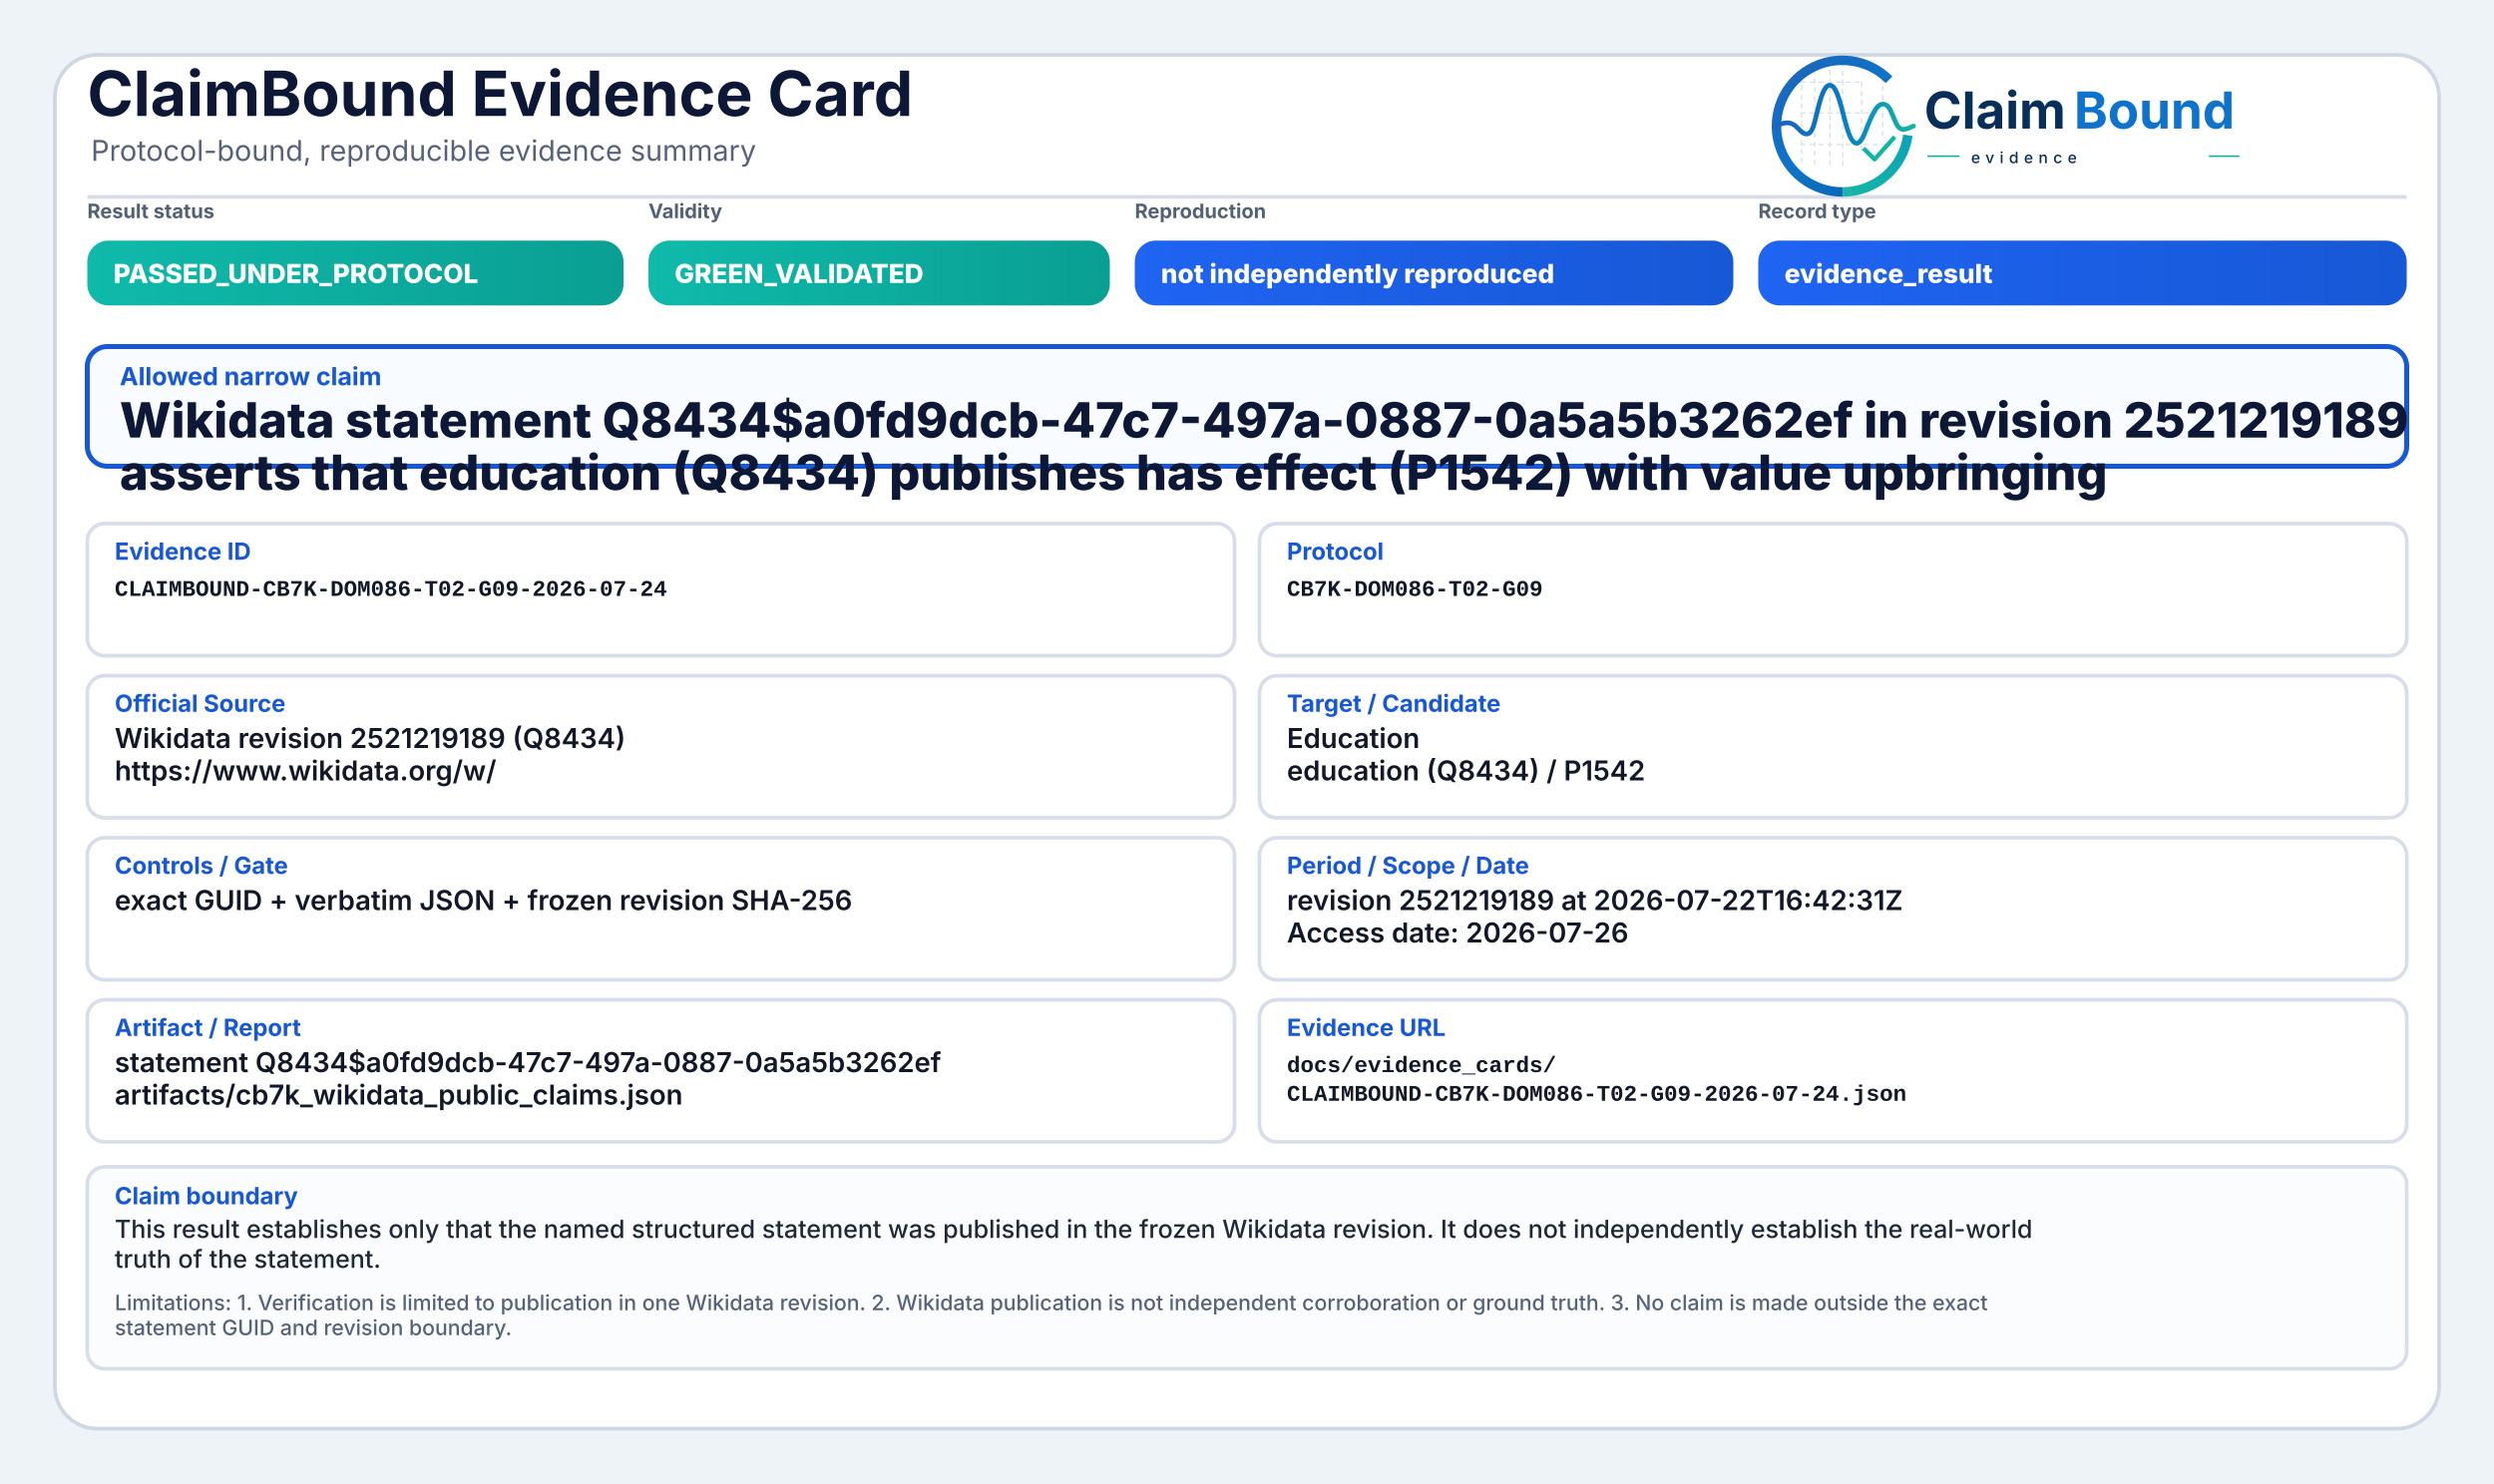
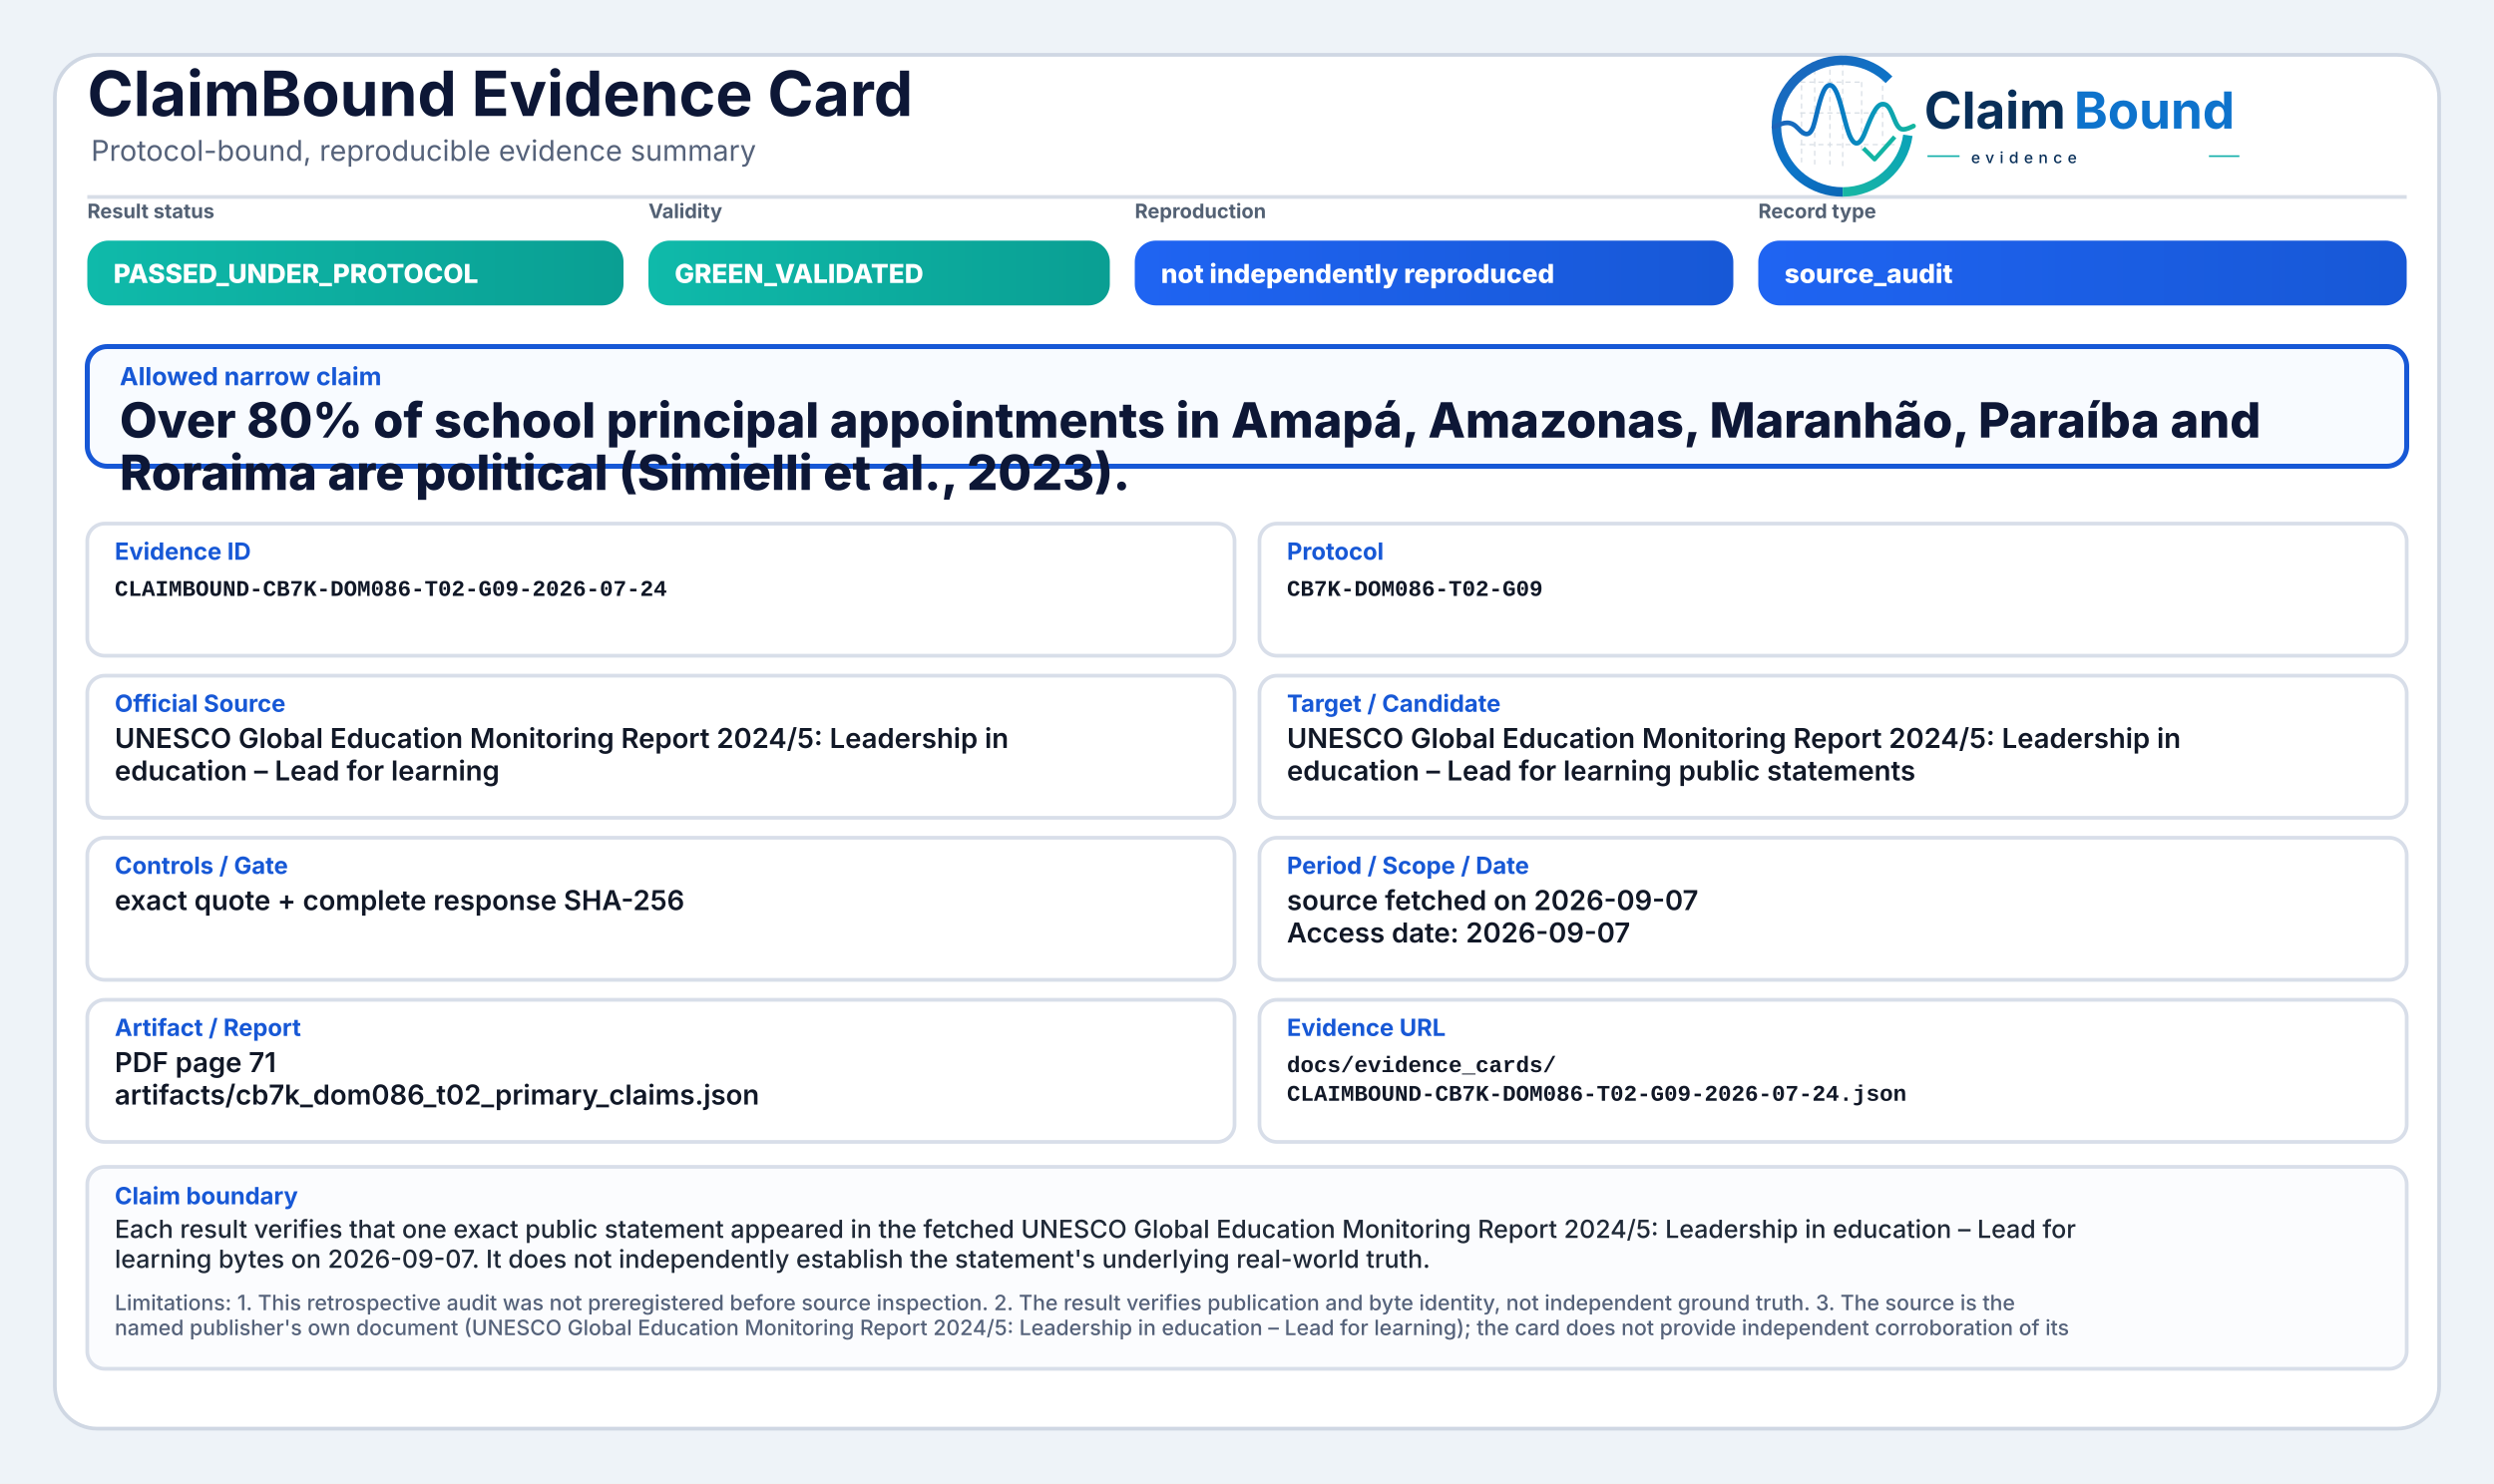
<svg xmlns="http://www.w3.org/2000/svg" width="2000" height="1190" viewBox="0 0 2000 1190" role="img" aria-label="ClaimBound Evidence Card">
  <defs>
    <linearGradient id="greenGrad" x1="0" y1="0" x2="1" y2="0">
      <stop offset="0%" stop-color="#0fbaaa" />
      <stop offset="100%" stop-color="#0a9f93" />
    </linearGradient>
    <linearGradient id="yellowGrad" x1="0" y1="0" x2="1" y2="0">
      <stop offset="0%" stop-color="#fbbf24" />
      <stop offset="100%" stop-color="#d97706" />
    </linearGradient>
    <linearGradient id="amberGrad" x1="0" y1="0" x2="1" y2="0">
      <stop offset="0%" stop-color="#f97316" />
      <stop offset="100%" stop-color="#c2410c" />
    </linearGradient>
    <linearGradient id="redGrad" x1="0" y1="0" x2="1" y2="0">
      <stop offset="0%" stop-color="#ef4444" />
      <stop offset="100%" stop-color="#b91c1c" />
    </linearGradient>
    <linearGradient id="grayGrad" x1="0" y1="0" x2="1" y2="0">
      <stop offset="0%" stop-color="#64748b" />
      <stop offset="100%" stop-color="#475569" />
    </linearGradient>
    <linearGradient id="blueGrad" x1="0" y1="0" x2="1" y2="0">
      <stop offset="0%" stop-color="#1f64f2" />
      <stop offset="100%" stop-color="#1758d6" />
    </linearGradient>
    <linearGradient id="logoRingBlue" x1="73" y1="453" x2="348" y2="793" gradientUnits="userSpaceOnUse">
      <stop offset="0" stop-color="#1E64BA" />
      <stop offset="0.55" stop-color="#0C75C8" />
      <stop offset="1" stop-color="#0A5FAB" />
    </linearGradient>
    <linearGradient id="logoRingTeal" x1="221" y1="792" x2="403" y2="594" gradientUnits="userSpaceOnUse">
      <stop offset="0" stop-color="#18B7A3" />
      <stop offset="1" stop-color="#089EBC" />
    </linearGradient>
    <linearGradient id="logoSignalGradient" x1="61" y1="628" x2="404" y2="628" gradientUnits="userSpaceOnUse">
      <stop offset="0" stop-color="#1E64BA" />
      <stop offset="0.43" stop-color="#0877C4" />
      <stop offset="0.72" stop-color="#0A97BB" />
      <stop offset="1" stop-color="#14B69E" />
    </linearGradient>
  </defs>
  <rect x="0" y="0" width="2000" height="1190" fill="#eef3f8" />
  <rect x="44" y="44" width="1912" height="1102" rx="34" fill="#ffffff" stroke="#cfd7e3" stroke-width="3" />
  <path d="M70 158 H1930" stroke="#d7dde7" stroke-width="3" />
  <text x="70" y="93" font-family="Inter, Segoe UI, Arial, sans-serif" font-size="50" font-weight="750" fill="#0d1736">ClaimBound Evidence Card</text>
  <text x="73" y="129" font-family="Inter, Segoe UI, Arial, sans-serif" font-size="23" font-weight="400" fill="#55627a">Protocol-bound, reproducible evidence summary</text>
  <g aria-label="ClaimBound evidence logo" transform="translate(1415,52) scale(0.33) translate(-40,-478)">
    <g stroke-linecap="butt" stroke-linejoin="round">
      <g stroke="#CBD3DC" stroke-width="3.2" stroke-linecap="round" stroke-dasharray="10 12" opacity="0.72">
        <path d="M130 507V714" />
        <path d="M162 490V719" />
        <path d="M199 491V719" />
        <path d="M230 471V726" />
        <path d="M276 521V690" />
        <path d="M327 508V650" />
        <path d="M128 520H277" />
        <path d="M128 595H327" />
        <path d="M128 672H355" />
      </g>
      <path d="M342.6 514.3A160 160 0 1 0 230 787" fill="none" stroke="url(#logoRingBlue)" stroke-width="23" />
      <path d="M230 787A160 160 0 0 0 388.4 649.3" fill="none" stroke="url(#logoRingTeal)" stroke-width="23" />
      <path d="M63 629.5C87 616.4 104.3 613.6 121.2 632.2C140.7 653.8 153.4 651.6 162.1 616.2C173.8 568.5 182.5 527.5 198.9 527.5C217.5 527.5 228.4 590.6 240.3 630.8C253.4 675.4 268.6 682.8 284.6 641.5C303.5 592.9 315.2 567.6 333.7 574.7C352.6 582 355.7 635.1 376.6 634.9C386.2 634.8 394 630.4 402 626.8" fill="none" stroke="url(#logoSignalGradient)" stroke-width="11.5" stroke-linecap="round" />
      <path d="M284 684.5L307.5 707.7L353 657" fill="none" stroke="#12B4A4" stroke-width="10.5" stroke-linecap="square" />
    </g>
    <text x="428" y="633" font-family="Inter, Segoe UI, Arial, sans-serif" font-size="124" font-weight="750" fill="#082F59" text-rendering="geometricPrecision">Claim</text>
    <text x="792" y="633" font-family="Inter, Segoe UI, Arial, sans-serif" font-size="124" font-weight="750" fill="#0E73CC" text-rendering="geometricPrecision">Bound</text>
    <line x1="436" y1="700" x2="514" y2="700" stroke="#11AFA9" stroke-width="4" />
    <text x="542" y="717" font-family="Inter, Segoe UI, Arial, sans-serif" font-size="38" font-weight="500" letter-spacing="13" fill="#082F59">evidence</text>
    <line x1="1120" y1="700" x2="1194" y2="700" stroke="#11AFA9" stroke-width="4" />
  </g>
  <text x="70" y="175" font-family="Inter, Segoe UI, Arial, sans-serif" font-size="16" font-weight="650" fill="#536174">Result status</text>
  <rect x="70" y="193" width="430" height="52" rx="17" fill="url(#greenGrad)" />
  <text x="91" y="227" font-family="Inter, Segoe UI, Arial, sans-serif" font-size="21" font-weight="800" fill="#ffffff">PASSED_UNDER_PROTOCOL</text>
  <text x="520" y="175" font-family="Inter, Segoe UI, Arial, sans-serif" font-size="16" font-weight="650" fill="#536174">Validity</text>
  <rect x="520" y="193" width="370" height="52" rx="17" fill="url(#greenGrad)" />
  <text x="541" y="227" font-family="Inter, Segoe UI, Arial, sans-serif" font-size="21" font-weight="800" fill="#ffffff">GREEN_VALIDATED</text>
  <text x="910" y="175" font-family="Inter, Segoe UI, Arial, sans-serif" font-size="16" font-weight="650" fill="#536174">Reproduction</text>
  <rect x="910" y="193" width="480" height="52" rx="17" fill="url(#blueGrad)" />
  <text x="931" y="227" font-family="Inter, Segoe UI, Arial, sans-serif" font-size="21" font-weight="800" fill="#ffffff">not independently reproduced</text>
  <text x="1410" y="175" font-family="Inter, Segoe UI, Arial, sans-serif" font-size="16" font-weight="650" fill="#536174">Record type</text>
  <rect x="1410" y="193" width="520" height="52" rx="17" fill="url(#blueGrad)" />
-   <text x="1431" y="227" font-family="Inter, Segoe UI, Arial, sans-serif" font-size="21" font-weight="800" fill="#ffffff">evidence_result</text>
+   <text x="1431" y="227" font-family="Inter, Segoe UI, Arial, sans-serif" font-size="21" font-weight="800" fill="#ffffff">source_audit</text>
  <rect x="70" y="278" width="1860" height="96" rx="16" fill="#f8fbff" stroke="#1758d6" stroke-width="4" />
  <text x="96" y="309" font-family="Inter, Segoe UI, Arial, sans-serif" font-size="20" font-weight="750" fill="#1758d6">Allowed narrow claim</text>
-   <text x="96" y="351" font-family="Inter, Segoe UI, Arial, sans-serif" font-size="39" font-weight="800" fill="#0d1736">Wikidata statement Q8434$a0fd9dcb-47c7-497a-0887-0a5a5b3262ef in revision 2521219189</text>
-   <text x="96" y="393" font-family="Inter, Segoe UI, Arial, sans-serif" font-size="39" font-weight="800" fill="#0d1736">asserts that education (Q8434) publishes has effect (P1542) with value upbringing</text>
+   <text x="96" y="351" font-family="Inter, Segoe UI, Arial, sans-serif" font-size="39" font-weight="800" fill="#0d1736">Over 80% of school principal appointments in Amapá, Amazonas, Maranhão, Paraíba and</text>
+   <text x="96" y="393" font-family="Inter, Segoe UI, Arial, sans-serif" font-size="39" font-weight="800" fill="#0d1736">Roraima are political (Simielli et al., 2023).</text>
  <rect x="70" y="420" width="920" height="106" rx="14" fill="#ffffff" stroke="#d8dee9" stroke-width="3" />
  <text x="92" y="449" font-family="Inter, Segoe UI, Arial, sans-serif" font-size="19" font-weight="750" fill="#1758d6">Evidence ID</text>
  <text x="92" y="478" font-family="SFMono-Regular, Consolas, Liberation Mono, monospace" font-size="18" font-weight="600" fill="#111827">CLAIMBOUND-CB7K-DOM086-T02-G09-2026-07-24</text>
  <rect x="1010" y="420" width="920" height="106" rx="14" fill="#ffffff" stroke="#d8dee9" stroke-width="3" />
  <text x="1032" y="449" font-family="Inter, Segoe UI, Arial, sans-serif" font-size="19" font-weight="750" fill="#1758d6">Protocol</text>
  <text x="1032" y="478" font-family="SFMono-Regular, Consolas, Liberation Mono, monospace" font-size="18" font-weight="600" fill="#111827">CB7K-DOM086-T02-G09</text>
  <rect x="70" y="542" width="920" height="114" rx="14" fill="#ffffff" stroke="#d8dee9" stroke-width="3" />
  <text x="92" y="571" font-family="Inter, Segoe UI, Arial, sans-serif" font-size="19" font-weight="750" fill="#1758d6">Official Source</text>
-   <text x="92" y="600" font-family="Inter, Segoe UI, Arial, sans-serif" font-size="22" font-weight="600" fill="#111827">Wikidata revision 2521219189 (Q8434)</text>
-   <text x="92" y="626" font-family="Inter, Segoe UI, Arial, sans-serif" font-size="22" font-weight="600" fill="#111827">https://www.wikidata.org/w/</text>
+   <text x="92" y="600" font-family="Inter, Segoe UI, Arial, sans-serif" font-size="22" font-weight="600" fill="#111827">UNESCO Global Education Monitoring Report 2024/5: Leadership in</text>
+   <text x="92" y="626" font-family="Inter, Segoe UI, Arial, sans-serif" font-size="22" font-weight="600" fill="#111827">education – Lead for learning</text>
  <rect x="1010" y="542" width="920" height="114" rx="14" fill="#ffffff" stroke="#d8dee9" stroke-width="3" />
  <text x="1032" y="571" font-family="Inter, Segoe UI, Arial, sans-serif" font-size="19" font-weight="750" fill="#1758d6">Target / Candidate</text>
-   <text x="1032" y="600" font-family="Inter, Segoe UI, Arial, sans-serif" font-size="22" font-weight="600" fill="#111827">Education</text>
-   <text x="1032" y="626" font-family="Inter, Segoe UI, Arial, sans-serif" font-size="22" font-weight="600" fill="#111827">education (Q8434) / P1542</text>
+   <text x="1032" y="600" font-family="Inter, Segoe UI, Arial, sans-serif" font-size="22" font-weight="600" fill="#111827">UNESCO Global Education Monitoring Report 2024/5: Leadership in</text>
+   <text x="1032" y="626" font-family="Inter, Segoe UI, Arial, sans-serif" font-size="22" font-weight="600" fill="#111827">education – Lead for learning public statements</text>
  <rect x="70" y="672" width="920" height="114" rx="14" fill="#ffffff" stroke="#d8dee9" stroke-width="3" />
  <text x="92" y="701" font-family="Inter, Segoe UI, Arial, sans-serif" font-size="19" font-weight="750" fill="#1758d6">Controls / Gate</text>
-   <text x="92" y="730" font-family="Inter, Segoe UI, Arial, sans-serif" font-size="22" font-weight="600" fill="#111827">exact GUID + verbatim JSON + frozen revision SHA-256</text>
+   <text x="92" y="730" font-family="Inter, Segoe UI, Arial, sans-serif" font-size="22" font-weight="600" fill="#111827">exact quote + complete response SHA-256</text>
  <rect x="1010" y="672" width="920" height="114" rx="14" fill="#ffffff" stroke="#d8dee9" stroke-width="3" />
  <text x="1032" y="701" font-family="Inter, Segoe UI, Arial, sans-serif" font-size="19" font-weight="750" fill="#1758d6">Period / Scope / Date</text>
-   <text x="1032" y="730" font-family="Inter, Segoe UI, Arial, sans-serif" font-size="22" font-weight="600" fill="#111827">revision 2521219189 at 2026-07-22T16:42:31Z</text>
-   <text x="1032" y="756" font-family="Inter, Segoe UI, Arial, sans-serif" font-size="22" font-weight="600" fill="#111827">Access date: 2026-07-26</text>
+   <text x="1032" y="730" font-family="Inter, Segoe UI, Arial, sans-serif" font-size="22" font-weight="600" fill="#111827">source fetched on 2026-09-07</text>
+   <text x="1032" y="756" font-family="Inter, Segoe UI, Arial, sans-serif" font-size="22" font-weight="600" fill="#111827">Access date: 2026-09-07</text>
  <rect x="70" y="802" width="920" height="114" rx="14" fill="#ffffff" stroke="#d8dee9" stroke-width="3" />
  <text x="92" y="831" font-family="Inter, Segoe UI, Arial, sans-serif" font-size="19" font-weight="750" fill="#1758d6">Artifact / Report</text>
-   <text x="92" y="860" font-family="Inter, Segoe UI, Arial, sans-serif" font-size="22" font-weight="600" fill="#111827">statement Q8434$a0fd9dcb-47c7-497a-0887-0a5a5b3262ef</text>
-   <text x="92" y="886" font-family="Inter, Segoe UI, Arial, sans-serif" font-size="22" font-weight="600" fill="#111827">artifacts/cb7k_wikidata_public_claims.json</text>
+   <text x="92" y="860" font-family="Inter, Segoe UI, Arial, sans-serif" font-size="22" font-weight="600" fill="#111827">PDF page 71</text>
+   <text x="92" y="886" font-family="Inter, Segoe UI, Arial, sans-serif" font-size="22" font-weight="600" fill="#111827">artifacts/cb7k_dom086_t02_primary_claims.json</text>
  <rect x="1010" y="802" width="920" height="114" rx="14" fill="#ffffff" stroke="#d8dee9" stroke-width="3" />
  <text x="1032" y="831" font-family="Inter, Segoe UI, Arial, sans-serif" font-size="19" font-weight="750" fill="#1758d6">Evidence URL</text>
  <text x="1032" y="860" font-family="SFMono-Regular, Consolas, Liberation Mono, monospace" font-size="18" font-weight="600" fill="#111827">docs/evidence_cards/</text>
  <text x="1032" y="883" font-family="SFMono-Regular, Consolas, Liberation Mono, monospace" font-size="18" font-weight="600" fill="#111827">CLAIMBOUND-CB7K-DOM086-T02-G09-2026-07-24.json</text>
  <rect x="70" y="936" width="1860" height="162" rx="14" fill="#fbfcfe" stroke="#d8dee9" stroke-width="3" />
  <text x="92" y="966" font-family="Inter, Segoe UI, Arial, sans-serif" font-size="19" font-weight="750" fill="#1758d6">Claim boundary</text>
-   <text x="92" y="993" font-family="Inter, Segoe UI, Arial, sans-serif" font-size="20" font-weight="500" fill="#1f2937">This result establishes only that the named structured statement was published in the frozen Wikidata revision. It does not independently establish the real-world</text>
-   <text x="92" y="1017" font-family="Inter, Segoe UI, Arial, sans-serif" font-size="20" font-weight="500" fill="#1f2937">truth of the statement.</text>
-   <text x="92" y="1051" font-family="Inter, Segoe UI, Arial, sans-serif" font-size="17" font-weight="500" fill="#55627a">Limitations: 1. Verification is limited to publication in one Wikidata revision. 2. Wikidata publication is not independent corroboration or ground truth. 3. No claim is made outside the exact</text>
-   <text x="92" y="1071" font-family="Inter, Segoe UI, Arial, sans-serif" font-size="17" font-weight="500" fill="#55627a">statement GUID and revision boundary.</text>
+   <text x="92" y="993" font-family="Inter, Segoe UI, Arial, sans-serif" font-size="20" font-weight="500" fill="#1f2937">Each result verifies that one exact public statement appeared in the fetched UNESCO Global Education Monitoring Report 2024/5: Leadership in education – Lead for</text>
+   <text x="92" y="1017" font-family="Inter, Segoe UI, Arial, sans-serif" font-size="20" font-weight="500" fill="#1f2937">learning bytes on 2026-09-07. It does not independently establish the statement's underlying real-world truth.</text>
+   <text x="92" y="1051" font-family="Inter, Segoe UI, Arial, sans-serif" font-size="17" font-weight="500" fill="#55627a">Limitations: 1. This retrospective audit was not preregistered before source inspection. 2. The result verifies publication and byte identity, not independent ground truth. 3. The source is the</text>
+   <text x="92" y="1071" font-family="Inter, Segoe UI, Arial, sans-serif" font-size="17" font-weight="500" fill="#55627a">named publisher's own document (UNESCO Global Education Monitoring Report 2024/5: Leadership in education – Lead for learning); the card does not provide independent corroboration of its</text>
</svg>
